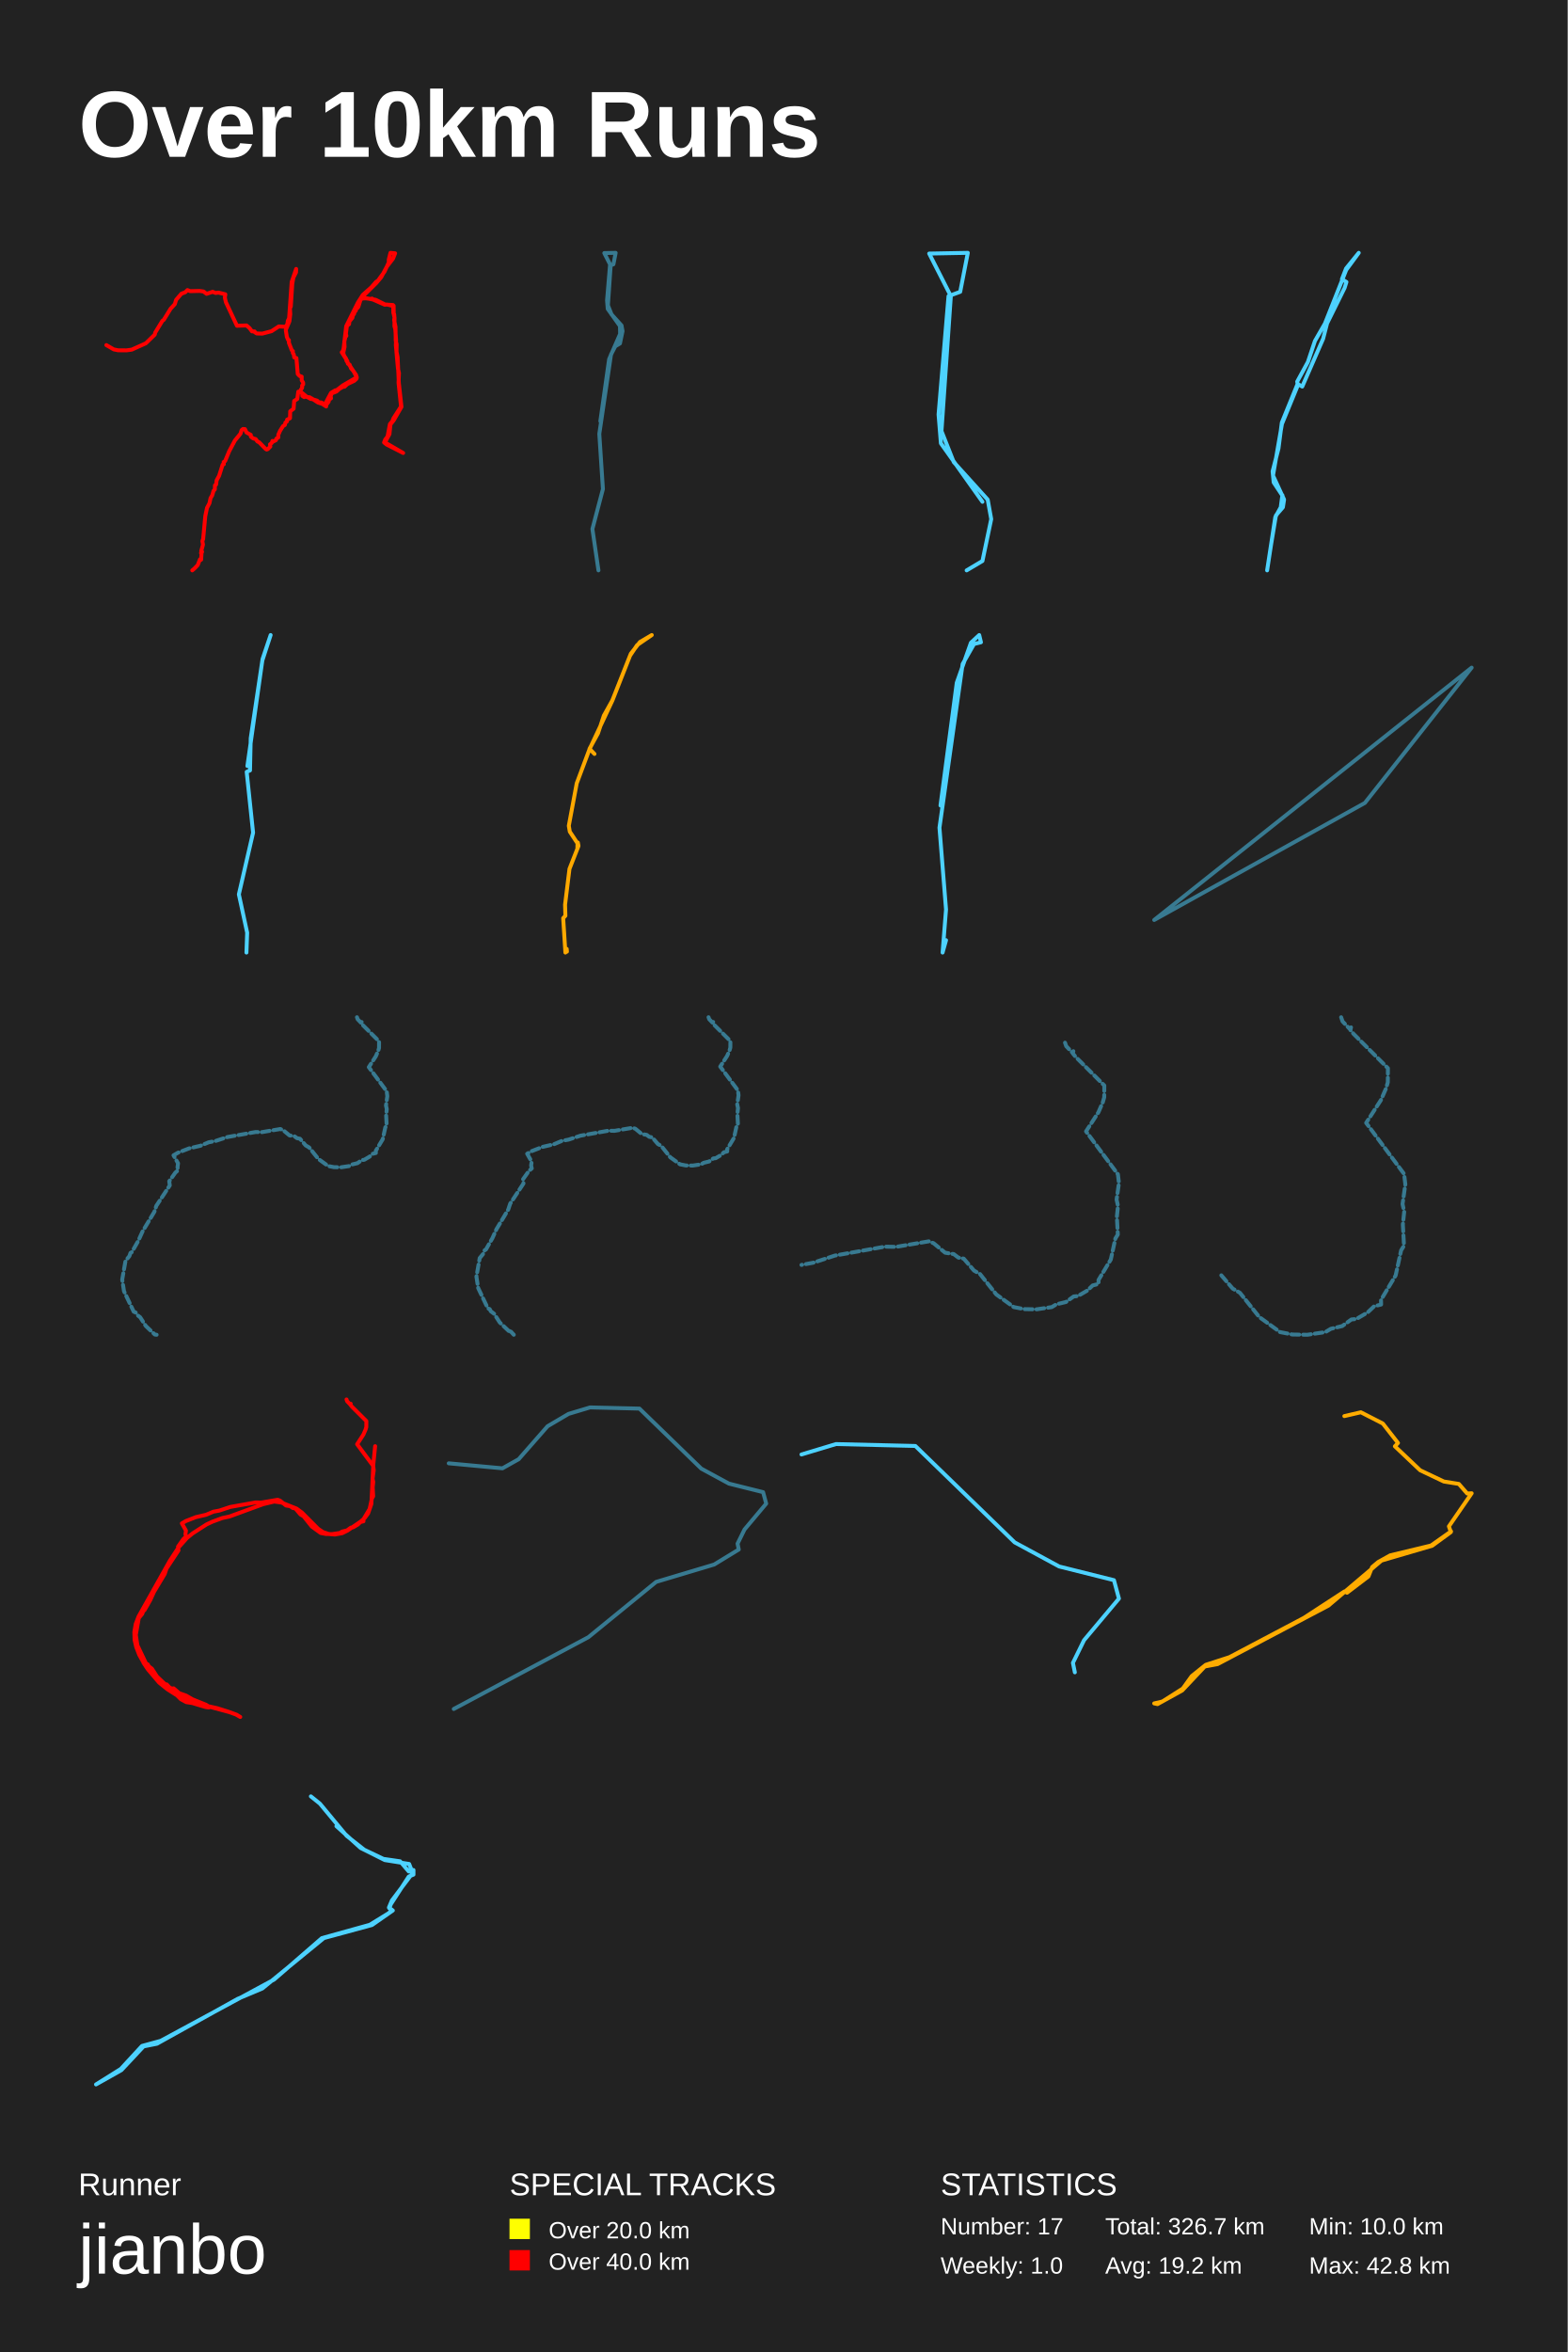
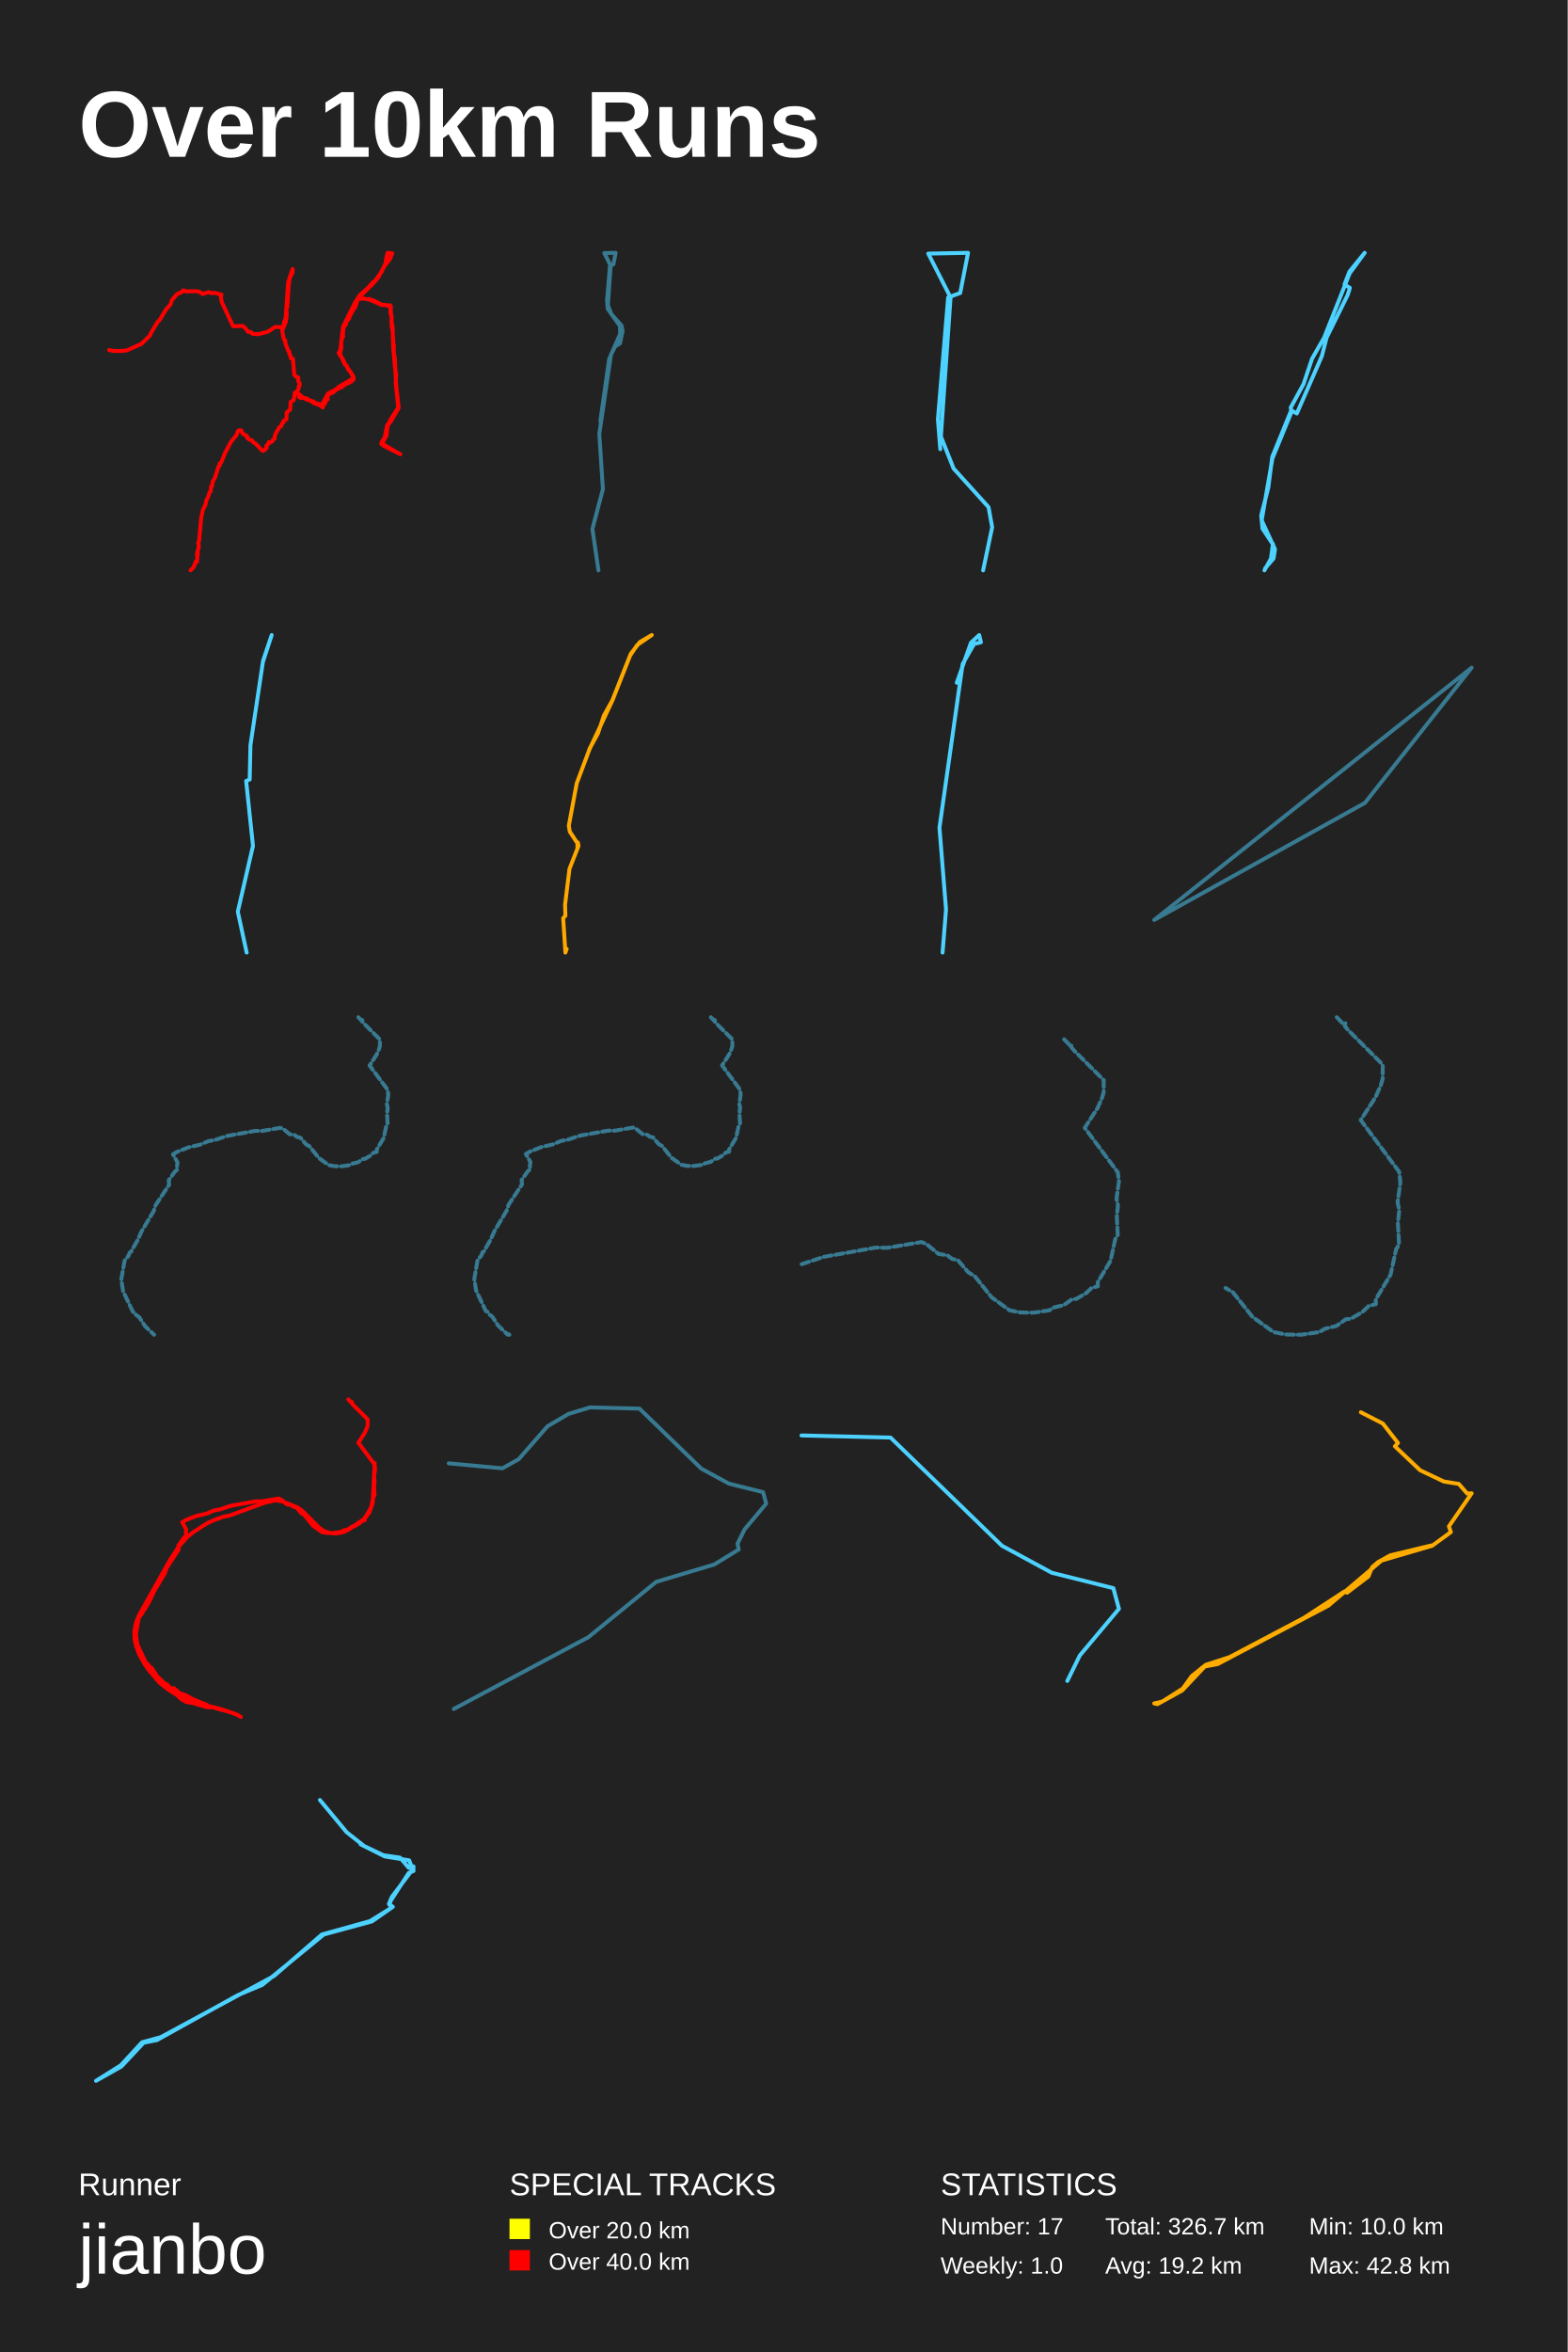
<svg xmlns="http://www.w3.org/2000/svg" baseProfile="full" height="300mm" version="1.1" viewBox="0,0,200,300" width="200mm">
  <defs />
  <rect fill="#222222" height="300" width="200" x="0" y="0" />
  <text fill="#FFFFFF" style="font-size:12px; font-family:Arial; font-weight:bold;" x="10" y="20">Over 10km Runs</text>
  <text fill="#FFFFFF" style="font-size:4px; font-family:Arial" x="10" y="280">Runner</text>
  <text fill="#FFFFFF" style="font-size:9px; font-family:Arial" x="10" y="290">jianbo</text>
  <text fill="#FFFFFF" style="font-size:4px; font-family:Arial" x="65" y="280">SPECIAL TRACKS</text>
  <rect fill="yellow" height="2.6" width="2.6" x="65" y="283" />
  <text fill="#FFFFFF" style="font-size:3px; font-family:Arial" x="70" y="285.5">Over 20.0 km</text>
  <rect fill="red" height="2.6" width="2.6" x="65" y="287" />
  <text fill="#FFFFFF" style="font-size:3px; font-family:Arial" x="70" y="289.5">Over 40.0 km</text>
  <text fill="#FFFFFF" style="font-size:4px; font-family:Arial" x="120" y="280">STATISTICS</text>
  <text fill="#FFFFFF" style="font-size:3px; font-family:Arial" x="120" y="285">Number: 17</text>
  <text fill="#FFFFFF" style="font-size:3px; font-family:Arial" x="120" y="290">Weekly: 1.0</text>
  <text fill="#FFFFFF" style="font-size:3px; font-family:Arial" x="141" y="285">Total: 326.7 km</text>
  <text fill="#FFFFFF" style="font-size:3px; font-family:Arial" x="141" y="290">Avg: 19.2 km</text>
  <text fill="#FFFFFF" style="font-size:3px; font-family:Arial" x="167" y="285">Min: 10.0 km</text>
  <text fill="#FFFFFF" style="font-size:3px; font-family:Arial" x="167" y="290">Max: 42.8 km</text>
-   <polyline fill="none" opacity="1" points="13.567,44.018 14.515,44.567 15.074,44.681 16.141,44.687 16.807,44.598 18.612,43.784 19.75,42.673 19.796,42.433 20.714,40.925 20.893,40.798 21.76,39.384 22.303,38.791 22.467,38.248 23.139,37.465 23.636,37.276 23.913,36.998 24.261,37.137 25.476,37.111 25.963,37.181 26.358,37.478 27.127,37.219 27.512,37.37 27.871,37.32 28.747,37.541 28.686,37.964 28.819,38.545 30.229,41.55 31.449,41.512 31.834,41.846 32.141,42.263 32.485,42.275 32.459,42.339 32.751,42.534 33.459,42.553 34.638,42.244 35.566,41.638 36.432,41.682 36.663,41.329 36.719,40.931 36.883,40.577 37.211,35.962 37.781,34.302 37.765,34.744 37.427,35.407 37.288,36.196 37.099,39.106 36.991,39.315 37.032,40.072 36.924,40.988 36.458,42.086 36.591,42.951 36.745,43.336 36.858,43.38 36.853,43.715 37.232,44.693 37.365,44.782 37.35,45.002 37.478,45.204 37.54,45.596 37.816,45.672 37.986,47.704 38.232,47.963 38.488,48.039 38.488,48.512 38.673,48.802 38.678,49.036 38.544,49.168 38.544,49.459 38.257,49.913 38.555,50.178 38.57,50.494 38.801,50.652 38.929,50.601 39.518,50.677 39.836,50.91 40.467,51.106 40.677,51.321 40.974,51.333 41.451,51.573 42.236,50.109 42.779,49.787 42.938,49.774 43.738,49.162 45.522,48.121 45.091,47.332 44.778,46.978 44.609,46.517 44.384,46.397 44.317,46.063 43.599,44.933 43.738,44.794 43.835,44.453 44.168,41.6 45.671,38.576 46.275,37.623 47.367,36.651 47.983,35.95 48.213,35.805 49.049,34.662 49.598,33.469 49.598,33.115 49.813,32.25 50.408,32.307 50.136,32.995 49.341,34.024 48.634,35.356 48.013,36.095 46.563,37.534 46.24,37.995 47.465,38.153 47.455,38.077 47.398,38.134 47.937,38.242 49.141,38.841 50.131,38.904 50.218,38.993 50.233,40.085 50.331,40.508 50.279,40.836 50.459,41.688 50.485,43.443 50.602,43.91 50.587,44.87 50.725,45.545 50.879,48.809 51.218,51.895 50.233,53.605 49.813,54.136 49.685,55.373 49.111,56.433 51.433,57.777 49.316,56.698 48.998,56.439 49.141,56.073 49.444,55.675 49.746,54.085 50.059,53.719 50.192,53.359 51.161,51.851 50.843,48.809 50.9,47.59 50.767,47.01 50.5,44.018 50.531,43.361 50.428,41.979 50.32,41.606 50.331,40.571 50.285,40.053 50.182,39.921 50.162,39.031 49.346,38.835 49.095,38.873 47.573,38.204 46.793,38.046 46.147,38.071 45.968,38.324 45.737,39.081 45.64,39.258 45.506,39.271 45.378,39.649 45.266,39.681 45.168,40.06 45.025,40.18 44.963,40.527 44.568,41.007 44.532,41.348 44.307,41.524 44.24,41.695 44.127,42.597 44.189,42.831 44.066,42.995 43.927,43.551 43.958,44.245 43.789,45.015 43.902,45.375 44.158,45.754 44.194,46.012 45.435,47.843 45.517,48.19 45.46,48.329 45.184,48.581 44.317,48.992 43.953,49.326 43.789,49.326 43.323,49.585 42.923,49.938 42.297,50.185 42.195,50.538 42.225,50.816 41.954,50.967 41.943,51.22 41.579,51.699 41.615,51.845 41.128,51.523 40.559,51.34 39.729,50.797 39.662,50.898 39.134,50.607 38.468,50.058 38.052,49.957 37.924,50.891 37.529,51.138 37.458,52.129 37.022,52.463 36.996,53.347 36.627,53.53 36.612,53.757 36.412,53.902 36.34,54.205 36.109,54.344 35.735,54.943 35.509,55.448 35.499,55.808 35.268,55.934 35.197,56.142 34.884,56.313 34.756,56.243 34.674,56.502 34.443,56.679 34.489,56.957 34.166,57.285 34.018,57.341 33.884,57.259 33.069,56.42 32.843,56.313 32.623,56.01 32.285,55.909 32.013,55.701 31.992,55.467 31.444,55.158 31.249,54.735 31.003,54.716 30.824,54.855 30.68,55.316 29.967,56.187 29.239,57.556 28.722,58.806 28.532,58.932 28.558,59.209 28.404,59.266 27.953,60.686 27.64,61.26 27.568,61.809 27.425,61.904 27.404,62.428 27.24,62.611 27.071,63.191 26.861,63.538 26.722,64.188 26.409,64.781 26.189,65.835 25.917,68.75 25.815,69.009 25.897,69.469 25.671,70.289 25.784,70.384 25.646,70.536 25.712,70.554 25.656,71.394 25.512,71.343 25.225,72.081 24.836,72.485 24.528,72.75" stroke="red" stroke-dasharray="none" stroke-linecap="round" stroke-linejoin="round" stroke-width="0.5" />
-   <polyline fill="none" opacity="0.5" points="79.092,41.591 77.533,39.398 77.445,38.315 77.818,33.874 78.258,33.712 78.543,32.25 77.094,32.277 77.906,33.874 77.555,38.937 78.016,40.102 79.29,41.509 79.422,42.24 79.092,43.811 78.499,44.163 77.95,45.218 76.457,55.344 76.918,62.382 75.578,67.471 76.347,72.75 75.578,67.471 76.918,62.382 76.457,55.344 77.95,45.218 78.499,44.163 79.092,43.811 79.422,42.24 79.29,41.509 78.016,40.102 77.555,38.937 77.906,33.874 77.094,32.277 78.543,32.25 78.258,33.712 77.818,33.874 77.445,38.315 77.533,39.398 79.092,41.591 79.114,42.646 79.202,41.509 79.29,42.186 77.709,45.814 76.589,53.719 77.709,45.814 79.29,42.186 79.202,41.509 79.114,42.646 79.092,41.591 77.533,39.398 77.445,38.315 77.818,33.874 78.258,33.712 78.543,32.25 77.094,32.277 77.906,33.874 77.555,38.937 78.016,40.102 79.29,41.509 79.422,42.24 79.092,43.811 78.499,44.163 77.95,45.218 76.457,55.344 76.918,62.382 75.578,67.471 76.347,72.75 75.578,67.471 76.918,62.382 76.457,55.344 77.95,45.218 78.499,44.163 79.092,43.811 79.422,42.24 79.29,41.509 78.016,40.102 77.555,38.937 77.906,33.874 77.094,32.277 78.543,32.25 78.258,33.712 77.818,33.874 77.445,38.315 77.533,39.398 79.092,41.591 79.114,42.646 79.202,41.509 79.29,42.186 77.709,45.814 76.589,53.719 77.709,45.814 79.29,42.186 79.202,41.509 79.114,42.646 79.092,41.591 77.533,39.398 77.445,38.315 77.818,33.874 78.258,33.712 78.543,32.25 77.094,32.277 77.906,33.874 77.555,38.937 78.016,40.102 79.29,41.509 79.422,42.24 79.092,43.811 78.499,44.163 77.95,45.218 76.457,55.344 76.918,62.382 75.578,67.471 76.347,72.75 75.578,67.471 76.918,62.382 76.457,55.344 77.95,45.218 78.499,44.163 79.092,43.811 79.422,42.24 79.29,41.509 78.016,40.102 77.555,38.937 77.906,33.874" stroke="#4dd2ff" stroke-dasharray="1,0.5" stroke-linecap="round" stroke-linejoin="round" stroke-width="0.5" />
-   <polyline fill="none" opacity="1" points="125.337,64.006 120.036,56.55 119.738,52.868 121.007,37.773 122.5,37.221 123.471,32.25 118.543,32.342 121.305,37.773 120.111,54.986 121.679,58.943 126.009,63.73 126.457,66.215 125.337,71.553 123.321,72.75" stroke="#4dd2ff" stroke-dasharray="none" stroke-linecap="round" stroke-linejoin="round" stroke-width="0.5" />
-   <polyline fill="none" opacity="1" points="161.656,72.75 162.695,65.966 163.394,64.705 163.598,63.151 163.667,63.886 163.632,63.256 162.491,61.534 162.355,60.126 163.104,57.207 163.53,53.909 165.541,48.972 166.137,49.308 168.795,43.216 169.306,41.242 171.538,36.725 171.776,35.969 171.197,35.611 171.725,34.246 173.344,32.25 171.742,34.435 169.033,41.263 167.756,43.489 166.853,46.178 165.49,48.678 165.575,49.14 163.547,54.077 162.406,60.651 163.82,63.718 163.667,64.705 162.781,65.735 162.133,69.62" stroke="#4dd2ff" stroke-dasharray="none" stroke-linecap="round" stroke-linejoin="round" stroke-width="0.5" />
-   <polyline fill="none" opacity="1" points="31.441,121.5 31.532,118.964 30.473,114.079 32.288,106.211 31.471,98.454 31.895,98.267 31.986,94.165 33.498,84.058 34.527,81.0 33.468,84.245 31.562,97.708" stroke="#4dd2ff" stroke-dasharray="none" stroke-linecap="round" stroke-linejoin="round" stroke-width="0.5" />
-   <polyline fill="none" opacity="1" points="72.327,121.379 72.299,121.032 72.131,121.5 71.849,117.116 72.131,116.804 72.088,115.401 72.651,110.826 73.803,107.897 73.719,107.464 73.663,108.175 73.677,107.568 72.693,106.078 72.566,105.333 73.578,99.908 75.195,95.593 78.133,89.337 80.48,83.375 81.647,81.884 83.151,81.0 81.281,82.283 80.367,83.652 78.118,89.337 77.036,91.278 76.291,93.531 75.209,95.507 75.841,96.165" stroke="#ffa900" stroke-dasharray="none" stroke-linecap="round" stroke-linejoin="round" stroke-width="0.5" />
-   <polyline fill="none" opacity="1" points="119.986,102.745 122.059,87.089 123.867,81.979 124.925,81.0 125.146,81.924 124.264,82.142 122.809,84.697 119.854,105.572 120.692,116.01 120.251,121.5 120.692,119.924" stroke="#4dd2ff" stroke-dasharray="none" stroke-linecap="round" stroke-linejoin="round" stroke-width="0.5" />
-   <polyline fill="none" opacity="0.5" points="174.124,102.416 147.25,117.342 187.75,85.158 174.124,102.416 147.25,117.342 187.75,85.158 174.124,102.416 147.25,117.342 187.75,85.158 174.124,102.416 147.25,117.342 187.75,85.158 174.124,102.416 147.25,117.342 187.75,85.158 174.124,102.416 147.25,117.342 187.75,85.158 174.124,102.416 147.25,117.342 187.75,85.158 174.124,102.416 147.25,117.342 187.75,85.158 174.124,102.416 147.25,117.342 187.75,85.158 174.124,102.416 147.25,117.342 187.75,85.158 174.124,102.416 147.25,117.342 187.75,85.158 174.124,102.416 147.25,117.342 187.75,85.158 174.124,102.416 147.25,117.342 187.75,85.158 174.124,102.416 147.25,117.342 187.75,85.158 174.124,102.416 147.25,117.342 187.75,85.158 174.124,102.416 147.25,117.342 187.75,85.158 174.124,102.416 147.25,117.342 187.75,85.158 174.124,102.416 147.25,117.342 187.75,85.158 174.124,102.416 147.25,117.342 187.75,85.158 174.124,102.416 147.25,117.342 187.75,85.158 174.124,102.416 147.25,117.342 187.75,85.158 174.124,102.416 147.25,117.342 187.75,85.158 174.124,102.416 147.25,117.342 187.75,85.158 174.124,102.416 147.25,117.342 187.75,85.158 174.124,102.416 147.25,117.342 187.75,85.158 174.124,102.416 147.25,117.342 187.75,85.158 174.124,102.416 147.25,117.342 187.75,85.158 174.124,102.416 147.25,117.342 187.75,85.158 174.124,102.416 147.25,117.342 187.75,85.158 174.124,102.416 147.25,117.342 187.75,85.158 174.124,102.416 147.25,117.342 187.75,85.158 174.124,102.416 147.25,117.342 187.75,85.158 174.124,102.416 147.25,117.342 187.75,85.158 174.124,102.416 147.25,117.342 187.75,85.158 174.124,102.416 147.25,117.342 187.75,85.158 174.124,102.416 147.25,117.342 187.75,85.158 174.124,102.416 147.25,117.342 187.75,85.158 174.124,102.416 147.25,117.342 187.75,85.158 174.124,102.416 147.25,117.342 187.75,85.158 174.124,102.416 147.25,117.342 187.75,85.158 174.124,102.416" stroke="#4dd2ff" stroke-dasharray="1,0.5" stroke-linecap="round" stroke-linejoin="round" stroke-width="0.5" />
-   <polyline fill="none" opacity="0.5" points="45.54,129.75 45.627,130.002 46.05,130.444 46.137,130.36 46.1,130.52 46.292,130.757 48.361,132.823 48.355,133.669 48.249,134.035 47.939,134.744 47.05,136.117 49.336,139.197 49.411,139.822 49.243,141.012 49.343,141.469 49.262,142.247 49.33,143.52 49.156,143.802 48.827,145.311 47.945,146.783 47.951,147.065 47.529,147.171 47.143,147.537 46.466,147.934 46.162,147.964 45.609,148.361 44.919,148.528 44.59,148.727 43.503,148.887 42.602,148.871 41.863,148.727 40.608,147.819 39.44,146.356 39.005,146.104 38.272,145.25 37.886,145.174 37.551,144.923 36.936,144.823 36.11,144.145 35.762,144.008 33.413,144.404 32.612,144.389 29.021,145.029 27.474,145.54 26.623,145.7 25.573,146.142 24.125,146.478 22.696,147.034 22.137,147.362 22.715,148.383 22.647,148.894 22.734,149.252 22.373,149.565 21.59,150.67 21.659,151.204 19.944,153.803 19.696,154.558 18.167,157.111 17.645,158.262 16.819,159.71 16.651,159.809 16.502,160.228 16.011,160.823 15.589,163.216 15.819,164.695 17.061,167.308 17.304,167.408 17.44,167.682 17.875,168.01 18.602,169.13 19.752,170.22 19.981,170.25" stroke="#4dd2ff" stroke-dasharray="1,0.5" stroke-linecap="round" stroke-linejoin="round" stroke-width="0.5" />
-   <polyline fill="none" opacity="0.5" points="90.392,129.75 90.478,129.999 90.896,130.436 90.982,130.353 90.945,130.511 91.136,130.745 93.181,132.788 93.175,133.625 93.07,133.987 92.763,134.688 91.885,136.045 94.145,139.09 94.219,139.708 94.053,140.884 94.152,141.336 94.072,142.105 94.139,143.364 93.967,143.642 93.642,145.135 92.77,146.589 92.776,146.868 92.358,146.974 91.977,147.335 91.308,147.727 91.007,147.758 90.46,148.149 89.778,148.315 89.453,148.511 88.378,148.669 87.487,148.654 86.756,148.511 85.516,147.614 84.361,146.167 83.931,145.919 83.206,145.074 82.825,144.999 82.494,144.75 81.886,144.652 81.069,143.982 80.725,143.846 78.403,144.238 77.611,144.223 74.06,144.856 72.531,145.361 71.689,145.519 70.651,145.956 69.22,146.288 67.808,146.838 67.255,147.162 67.826,148.172 67.758,148.677 67.844,149.031 67.488,149.34 66.714,150.433 66.782,150.96 65.087,153.53 64.841,154.276 63.33,156.801 62.814,157.939 61.997,159.37 61.831,159.468 61.684,159.883 61.199,160.47 60.781,162.836 61.008,164.298 62.237,166.882 62.476,166.98 62.611,167.251 63.041,167.575 63.76,168.683 64.896,169.76 65.123,169.79 64.939,169.828 65.185,169.851 65.547,170.25" stroke="#4dd2ff" stroke-dasharray="1,0.5" stroke-linecap="round" stroke-linejoin="round" stroke-width="0.5" />
-   <polyline fill="none" opacity="0.5" points="135.871,132.995 136.026,133.442 136.777,134.228 136.931,134.079 136.865,134.364 137.207,134.784 140.884,138.456 140.873,139.96 140.685,140.611 140.133,141.871 138.554,144.31 142.618,149.785 142.75,150.896 142.452,153.009 142.629,153.822 142.485,155.204 142.606,157.467 142.297,157.968 141.712,160.651 140.144,163.266 140.155,163.767 139.404,163.957 138.72,164.607 137.516,165.312 136.975,165.366 135.993,166.07 134.767,166.368 134.182,166.721 132.25,167.005 130.649,166.978 129.335,166.721 127.104,165.108 125.028,162.507 124.256,162.06 122.953,160.543 122.268,160.407 121.672,159.96 120.579,159.784 119.11,158.578 118.492,158.334 114.318,159.039 112.894,159.012 106.512,160.15 103.763,161.057 102.25,161.342" stroke="#4dd2ff" stroke-dasharray="1,0.5" stroke-linecap="round" stroke-linejoin="round" stroke-width="0.5" />
-   <polyline fill="none" opacity="0.5" points="171.096,129.75 171.28,130.283 172.174,131.219 172.358,131.041 172.279,131.38 172.687,131.88 177.065,136.253 177.052,138.045 176.829,138.819 176.171,140.32 174.291,143.225 179.13,149.743 179.287,151.067 178.932,153.584 179.143,154.552 178.972,156.197 179.117,158.892 178.748,159.489 178.052,162.683 176.184,165.797 176.198,166.394 175.304,166.62 174.488,167.394 173.055,168.233 172.411,168.298 171.241,169.137 169.781,169.492 169.084,169.911 166.783,170.25 164.877,170.218 163.312,169.911 160.656,167.991 158.184,164.894 157.264,164.361 155.713,162.554" stroke="#4dd2ff" stroke-dasharray="1,0.5" stroke-linecap="round" stroke-linejoin="round" stroke-width="0.5" />
-   <polyline fill="none" opacity="1" points="44.207,178.5 44.285,178.726 44.664,179.123 44.742,179.047 44.708,179.191 44.881,179.403 46.738,181.258 46.732,182.018 46.638,182.346 46.359,182.982 45.562,184.214 47.613,186.979 47.68,187.54 47.53,188.607 47.619,189.018 47.547,189.716 47.608,190.858 47.452,191.112 47.156,192.466 46.364,193.787 46.37,194.04 45.991,194.136 45.645,194.464 45.037,194.82 44.764,194.847 44.268,195.203 43.649,195.354 43.353,195.531 42.378,195.675 41.569,195.661 40.906,195.531 39.779,194.717 38.731,193.404 38.341,193.178 37.683,192.412 37.337,192.343 37.036,192.117 36.484,192.028 35.742,191.419 35.43,191.296 33.322,191.652 32.603,191.638 29.38,192.213 27.992,192.672 27.228,192.815 26.286,193.212 24.986,193.513 23.704,194.013 23.202,194.307 23.721,195.224 23.659,195.682 23.737,196.003 23.414,196.284 22.712,197.276 22.773,197.755 21.234,200.088 21.011,200.765 19.639,203.057 19.171,204.09 18.429,205.389 18.279,205.478 18.145,205.854 17.704,206.388 17.325,208.536 17.531,209.863 18.647,212.209 18.864,212.298 18.987,212.544 19.377,212.838 20.029,213.843 21.061,214.821 21.267,214.849 21.1,214.883 21.323,214.903 21.652,215.266 21.948,215.382 22.148,215.348 22.873,215.97 23.726,216.271 24.579,216.757 26.28,217.441 26.676,217.694 26.648,217.796 26.224,217.735 24.54,217.229 23.771,217.112 23.068,216.736 22.583,216.251 21.357,215.471 20.303,214.623 18.87,212.934 18.295,212.072 19.16,213.207 20.743,214.856 22.081,215.854 22.918,216.347 24.529,217.106 29.252,218.378 30.094,218.685 30.652,219.0 30.183,218.713 29.152,218.337 27.696,217.878 25.477,217.386 23.609,216.661 22.606,216.155 21.429,215.362 19.935,214.028 18.217,211.894 17.76,211.073 17.381,210.082 17.169,209.165 17.141,208.153 17.314,207.14 17.671,206.203 21.663,199.082 22.795,197.358 23.849,196.175 24.574,195.586 26.358,194.437 27.094,194.095 28.36,193.629 29.28,193.431 33.585,191.857 34.995,191.522 35.899,191.652 37.839,192.425 38.519,192.925 40.593,195.005 41.201,195.415 41.96,195.668 42.729,195.73 43.655,195.559 44.324,195.23 46.008,194.081 46.526,193.629 46.967,193.027 47.379,191.83 47.625,186.801 47.859,184.461" stroke="red" stroke-dasharray="none" stroke-linecap="round" stroke-linejoin="round" stroke-width="0.5" />
-   <polyline fill="none" opacity="0.5" points="72.536,180.343 75.277,179.518 81.58,179.668 89.467,187.324 93,189.238 97.354,190.326 97.75,191.789 94.979,195.092 94.096,196.893 94.248,197.644 91.112,199.557 83.712,201.771 75.064,208.826 57.889,217.982 75.064,208.826 83.712,201.771 91.112,199.557 94.248,197.644 94.096,196.893 94.979,195.092 97.75,191.789 97.354,190.326 93,189.238 89.467,187.324 81.58,179.668 75.277,179.518 72.536,180.343 69.857,181.92 66.172,186.123 64.102,187.286 57.25,186.648 64.102,187.286 66.172,186.123 69.857,181.92 72.536,180.343 75.277,179.518 81.58,179.668 89.467,187.324 93,189.238 97.354,190.326 97.75,191.789 94.979,195.092 94.096,196.893 94.248,197.644 91.112,199.557 83.712,201.771 75.064,208.826 57.889,217.982 75.064,208.826 83.712,201.771 91.112,199.557 94.248,197.644 94.096,196.893 94.979,195.092 97.75,191.789 97.354,190.326 93,189.238 89.467,187.324 81.58,179.668 75.277,179.518 72.536,180.343 69.857,181.92 66.172,186.123 64.102,187.286 57.25,186.648 64.102,187.286 66.172,186.123 69.857,181.92 72.536,180.343 75.277,179.518 81.58,179.668 89.467,187.324 93,189.238 97.354,190.326 97.75,191.789 94.979,195.092 94.096,196.893 94.248,197.644 91.112,199.557 83.712,201.771 75.064,208.826 57.889,217.982 75.064,208.826 83.712,201.771 91.112,199.557 94.248,197.644 94.096,196.893" stroke="#4dd2ff" stroke-dasharray="1,0.5" stroke-linecap="round" stroke-linejoin="round" stroke-width="0.5" />
-   <polyline fill="none" opacity="1" points="102.25,185.519 106.652,184.192 116.777,184.434 129.446,196.731 135.12,199.805 142.114,201.553 142.75,203.904 138.299,209.209 136.88,212.102 137.125,213.308" stroke="#4dd2ff" stroke-dasharray="none" stroke-linecap="round" stroke-linejoin="round" stroke-width="0.5" />
-   <polyline fill="none" opacity="1" points="171.505,180.626 173.613,180.137 176.416,181.574 178.35,184.049 177.954,184.477 181.178,187.534 184.203,188.97 186.113,189.276 187.18,190.499 187.75,190.468 184.848,194.686 185.096,195.419 182.715,197.161 176.242,199.056 169.472,204.802 155.335,212.259 153.698,212.565 150.821,215.621 147.672,217.363 147.25,217.271 148.292,217.027 150.896,215.376 152.037,213.787 153.822,212.351 156.848,211.373 166.347,206.361 171.505,202.999 171.853,203.152 174.581,201.073 175.052,199.882 175.821,199.24 177.358,198.384 182.567,197.131 185.121,195.328" stroke="#ffac00" stroke-dasharray="none" stroke-linecap="round" stroke-linejoin="round" stroke-width="0.5" />
-   <polyline fill="none" opacity="1" points="39.66,229.128 40.813,230.055 44.224,234.165 46.456,235.927 48.913,237.101 51.045,237.41 52.148,238.708 52.75,238.523 52.75,239.11 52.148,239.357 49.866,242.881 49.665,243.406 50.117,243.684 47.459,245.538 41.315,247.207 33.465,253.635 30.306,254.964 20.024,260.681 18.319,261.021 15.485,264.049 12.25,265.872 15.41,263.895 18.118,260.959 20.5,260.31 34.97,252.492 41.064,247.207 47.183,245.507 49.59,244.024 50.042,243.622 49.615,243.313 49.991,242.417 52.65,238.894 52.198,237.75 49.089,237.256 46.004,235.711 42.92,232.929" stroke="#4dd2ff" stroke-dasharray="none" stroke-linecap="round" stroke-linejoin="round" stroke-width="0.5" />
+   <polyline fill="none" opacity="1" points="13.92,44.648 14.482,44.762 15.556,44.769 16.226,44.68 18.043,43.86 19.189,42.742 19.235,42.5 20.159,40.982 20.339,40.855 21.211,39.431 21.758,38.834 21.924,38.287 22.6,37.499 23.1,37.309 23.379,37.029 23.73,37.169 24.953,37.143 25.443,37.213 25.84,37.512 26.614,37.252 27.002,37.404 27.363,37.353 28.245,37.576 28.183,38.001 28.317,38.586 29.737,41.611 30.965,41.573 31.352,41.909 31.661,42.329 32.007,42.341 31.981,42.405 32.276,42.602 32.988,42.621 34.175,42.31 35.109,41.7 35.981,41.744 36.213,41.388 36.27,40.988 36.435,40.632 36.765,35.987 37.338,34.315 37.322,34.76 36.982,35.428 36.843,36.222 36.652,39.152 36.543,39.361 36.585,40.124 36.476,41.045 36.007,42.151 36.141,43.021 36.296,43.409 36.409,43.453 36.404,43.79 36.786,44.775 36.92,44.864 36.904,45.086 37.033,45.29 37.095,45.684 37.374,45.76 37.544,47.806 37.792,48.066 38.05,48.143 38.05,48.619 38.236,48.911 38.241,49.146 38.107,49.28 38.107,49.572 37.818,50.03 38.117,50.296 38.133,50.614 38.365,50.773 38.494,50.722 39.087,50.798 39.407,51.033 40.042,51.23 40.254,51.446 40.553,51.459 41.033,51.7 41.822,50.226 42.369,49.902 42.529,49.89 43.334,49.273 45.13,48.225 44.697,47.431 44.382,47.075 44.212,46.611 43.985,46.491 43.918,46.154 43.195,45.017 43.334,44.877 43.432,44.534 43.768,41.662 45.28,38.618 45.889,37.658 46.988,36.68 47.607,35.974 47.84,35.828 48.681,34.678 49.233,33.477 49.233,33.121 49.45,32.25 50.048,32.307 49.775,33 48.975,34.036 48.263,35.377 47.638,36.12 46.178,37.569 45.853,38.033 47.086,38.192 47.076,38.116 47.019,38.173 47.561,38.281 48.774,38.885 49.77,38.948 49.857,39.037 49.873,40.137 49.971,40.562 49.919,40.893 50.1,41.751 50.126,43.517 50.244,43.987 50.229,44.953 50.368,45.633 50.523,48.918 50.864,52.024 49.873,53.746 49.45,54.28 49.321,55.525 48.743,56.592 51.08,57.945 48.949,56.859 48.629,56.598 48.774,56.23 49.078,55.83 49.383,54.229 49.697,53.86 49.831,53.498 50.807,51.98 50.487,48.918 50.544,47.691 50.409,47.107 50.141,44.095 50.172,43.434 50.069,42.043 49.96,41.668 49.971,40.626 49.924,40.105 49.821,39.971 49.801,39.075 48.98,38.878 48.727,38.916 47.194,38.243 46.41,38.084 45.76,38.109 45.579,38.364 45.347,39.126 45.249,39.304 45.115,39.317 44.986,39.698 44.872,39.73 44.774,40.111 44.63,40.232 44.568,40.581 44.17,41.064 44.134,41.407 43.907,41.585 43.84,41.757 43.727,42.666 43.789,42.901 43.665,43.066 43.525,43.625 43.556,44.324 43.386,45.099 43.5,45.461 43.758,45.843 43.794,46.103 45.043,47.946 45.125,48.295 45.068,48.435 44.79,48.689 43.918,49.102 43.551,49.439 43.386,49.439 42.916,49.699 42.514,50.055 41.884,50.303 41.781,50.658 41.812,50.938 41.539,51.09 41.528,51.345 41.162,51.827 41.198,51.974 40.708,51.65 40.135,51.465 39.299,50.919 39.232,51.021 38.7,50.728 38.029,50.176 37.611,50.074 37.482,51.014 37.085,51.262 37.013,52.259 36.574,52.596 36.548,53.486 36.177,53.67 36.161,53.898 35.96,54.045 35.888,54.35 35.656,54.489 35.279,55.093 35.052,55.601 35.042,55.963 34.809,56.09 34.737,56.3 34.422,56.471 34.293,56.401 34.211,56.662 33.978,56.84 34.025,57.119 33.7,57.45 33.55,57.507 33.416,57.424 32.595,56.579 32.368,56.471 32.147,56.166 31.806,56.065 31.532,55.855 31.512,55.62 30.96,55.309 30.763,54.883 30.516,54.864 30.335,55.004 30.191,55.468 29.473,56.344 28.741,57.723 28.219,58.98 28.028,59.107 28.054,59.387 27.899,59.444 27.445,60.873 27.131,61.451 27.058,62.004 26.914,62.099 26.893,62.626 26.728,62.811 26.558,63.395 26.346,63.744 26.207,64.399 25.892,64.996 25.67,66.056 25.397,68.99 25.293,69.251 25.376,69.714 25.149,70.54 25.262,70.635 25.123,70.788 25.19,70.807 25.133,71.651 24.989,71.601 24.7,72.344 24.308,72.75" stroke="red" stroke-dasharray="none" stroke-linecap="round" stroke-linejoin="round" stroke-width="0.5" />
+   <polyline fill="none" opacity="0.5" points="77.533,39.398 77.445,38.315 77.818,33.874 78.258,33.712 78.543,32.25 77.094,32.277 77.906,33.874 77.555,38.937 78.016,40.102 79.29,41.509 79.422,42.24 79.092,43.811 78.499,44.163 77.95,45.218 76.457,55.344 76.918,62.382 75.578,67.471 76.347,72.75 75.578,67.471 76.918,62.382 76.457,55.344 77.95,45.218 78.499,44.163 79.092,43.811 79.422,42.24 79.29,41.509 78.016,40.102 77.555,38.937 77.906,33.874 77.094,32.277 78.543,32.25 78.258,33.712 77.818,33.874 77.445,38.315 77.533,39.398 79.092,41.591 79.114,42.646 79.202,41.509 79.29,42.186 77.709,45.814 76.589,53.719 77.709,45.814 79.29,42.186 79.202,41.509 79.114,42.646 79.092,41.591 77.533,39.398 77.445,38.315 77.818,33.874 78.258,33.712 78.543,32.25 77.094,32.277 77.906,33.874 77.555,38.937 78.016,40.102 79.29,41.509 79.422,42.24 79.092,43.811 78.499,44.163 77.95,45.218 76.457,55.344 76.918,62.382 75.578,67.471 76.347,72.75 75.578,67.471 76.918,62.382 76.457,55.344 77.95,45.218 78.499,44.163 79.092,43.811 79.422,42.24 79.29,41.509 78.016,40.102 77.555,38.937 77.906,33.874 77.094,32.277 78.543,32.25 78.258,33.712 77.818,33.874 77.445,38.315 77.533,39.398 79.092,41.591 79.114,42.646 79.202,41.509 79.29,42.186 77.709,45.814 76.589,53.719 77.709,45.814 79.29,42.186 79.202,41.509 79.114,42.646 79.092,41.591 77.533,39.398 77.445,38.315 77.818,33.874 78.258,33.712 78.543,32.25 77.094,32.277 77.906,33.874 77.555,38.937 78.016,40.102 79.29,41.509 79.422,42.24 79.092,43.811 78.499,44.163 77.95,45.218 76.457,55.344 76.918,62.382 75.578,67.471 76.347,72.75 75.578,67.471 76.918,62.382 76.457,55.344 77.95,45.218 78.499,44.163 79.092,43.811 79.422,42.24 79.29,41.509 78.016,40.102 77.555,38.937" stroke="#4dd2ff" stroke-dasharray="1,0.5" stroke-linecap="round" stroke-linejoin="round" stroke-width="0.5" />
+   <polyline fill="none" opacity="1" points="119.961,57.29 119.653,53.496 120.961,37.941 122.5,37.372 123.5,32.25 118.423,32.345 121.269,37.941 120.038,55.678 121.654,59.756 126.116,64.688 126.577,67.249 125.423,72.75" stroke="#4dd2ff" stroke-dasharray="none" stroke-linecap="round" stroke-linejoin="round" stroke-width="0.5" />
+   <polyline fill="none" opacity="1" points="161.309,72.75 162.148,71.236 162.394,69.369 162.476,70.252 162.435,69.495 161.063,67.426 160.9,65.736 161.8,62.228 162.312,58.267 164.727,52.337 165.443,52.741 168.636,45.423 169.25,43.051 171.931,37.625 172.217,36.717 171.522,36.288 172.156,34.647 174.1,32.25 172.177,34.875 168.922,43.076 167.387,45.751 166.303,48.981 164.665,51.984 164.768,52.539 162.332,58.469 160.961,66.366 162.66,70.05 162.476,71.236 161.411,72.472" stroke="#4dd2ff" stroke-dasharray="none" stroke-linecap="round" stroke-linejoin="round" stroke-width="0.5" />
+   <polyline fill="none" opacity="1" points="31.467,121.5 30.338,116.289 32.274,107.894 31.403,99.62 31.855,99.421 31.951,95.044 33.565,84.262 34.662,81.0 33.533,84.461" stroke="#4dd2ff" stroke-dasharray="none" stroke-linecap="round" stroke-linejoin="round" stroke-width="0.5" />
+   <polyline fill="none" opacity="1" points="72.299,121.032 72.131,121.5 71.849,117.116 72.131,116.804 72.088,115.401 72.651,110.826 73.803,107.897 73.719,107.464 73.663,108.175 73.677,107.568 72.693,106.078 72.566,105.333 73.578,99.908 75.195,95.593 78.133,89.337 80.48,83.375 81.647,81.884 83.151,81.0 81.281,82.283 80.367,83.652 78.118,89.337 77.036,91.278 76.291,93.531 75.209,95.507" stroke="#ffa900" stroke-dasharray="none" stroke-linecap="round" stroke-linejoin="round" stroke-width="0.5" />
+   <polyline fill="none" opacity="1" points="122.059,87.089 123.867,81.979 124.925,81.0 125.146,81.924 124.264,82.142 122.809,84.697 119.854,105.572 120.692,116.01 120.251,121.5" stroke="#4dd2ff" stroke-dasharray="none" stroke-linecap="round" stroke-linejoin="round" stroke-width="0.5" />
+   <polyline fill="none" opacity="0.5" points="147.25,117.342 187.75,85.158 174.124,102.416 147.25,117.342 187.75,85.158 174.124,102.416 147.25,117.342 187.75,85.158 174.124,102.416 147.25,117.342 187.75,85.158 174.124,102.416 147.25,117.342 187.75,85.158 174.124,102.416 147.25,117.342 187.75,85.158 174.124,102.416 147.25,117.342 187.75,85.158 174.124,102.416 147.25,117.342 187.75,85.158 174.124,102.416 147.25,117.342 187.75,85.158 174.124,102.416 147.25,117.342 187.75,85.158 174.124,102.416 147.25,117.342 187.75,85.158 174.124,102.416 147.25,117.342 187.75,85.158 174.124,102.416 147.25,117.342 187.75,85.158 174.124,102.416 147.25,117.342 187.75,85.158 174.124,102.416 147.25,117.342 187.75,85.158 174.124,102.416 147.25,117.342 187.75,85.158 174.124,102.416 147.25,117.342 187.75,85.158 174.124,102.416 147.25,117.342 187.75,85.158 174.124,102.416 147.25,117.342 187.75,85.158 174.124,102.416 147.25,117.342 187.75,85.158 174.124,102.416 147.25,117.342 187.75,85.158 174.124,102.416 147.25,117.342 187.75,85.158 174.124,102.416 147.25,117.342 187.75,85.158 174.124,102.416 147.25,117.342 187.75,85.158 174.124,102.416 147.25,117.342 187.75,85.158 174.124,102.416 147.25,117.342 187.75,85.158 174.124,102.416 147.25,117.342 187.75,85.158 174.124,102.416 147.25,117.342 187.75,85.158 174.124,102.416 147.25,117.342 187.75,85.158 174.124,102.416 147.25,117.342 187.75,85.158 174.124,102.416 147.25,117.342 187.75,85.158 174.124,102.416 147.25,117.342 187.75,85.158 174.124,102.416 147.25,117.342 187.75,85.158 174.124,102.416 147.25,117.342 187.75,85.158 174.124,102.416 147.25,117.342 187.75,85.158 174.124,102.416 147.25,117.342 187.75,85.158 174.124,102.416 147.25,117.342 187.75,85.158 174.124,102.416 147.25,117.342 187.75,85.158 174.124,102.416 147.25,117.342 187.75,85.158 174.124,102.416 147.25,117.342 187.75,85.158" stroke="#4dd2ff" stroke-dasharray="1,0.5" stroke-linecap="round" stroke-linejoin="round" stroke-width="0.5" />
+   <polyline fill="none" opacity="0.5" points="45.72,129.75 46.145,130.195 46.233,130.111 46.195,130.272 46.389,130.51 48.472,132.591 48.466,133.443 48.36,133.812 48.047,134.526 47.152,135.908 49.455,139.01 49.53,139.639 49.361,140.837 49.461,141.298 49.379,142.081 49.448,143.363 49.273,143.647 48.942,145.167 48.053,146.649 48.059,146.933 47.634,147.04 47.246,147.409 46.564,147.808 46.258,147.839 45.701,148.238 45.006,148.407 44.675,148.606 43.58,148.767 42.673,148.752 41.928,148.606 40.664,147.693 39.488,146.219 39.05,145.965 38.312,145.106 37.924,145.029 37.586,144.776 36.967,144.676 36.135,143.993 35.785,143.854 33.42,144.254 32.613,144.238 28.996,144.883 27.439,145.397 26.582,145.559 25.524,146.004 24.067,146.342 22.628,146.902 22.065,147.232 22.646,148.261 22.578,148.775 22.665,149.136 22.302,149.451 21.514,150.564 21.583,151.101 19.856,153.719 19.606,154.478 18.067,157.05 17.541,158.209 16.709,159.667 16.54,159.767 16.39,160.189 15.896,160.788 15.47,163.197 15.702,164.686 16.953,167.319 17.197,167.418 17.335,167.695 17.773,168.025 18.505,169.153 19.662,170.25" stroke="#4dd2ff" stroke-dasharray="1,0.5" stroke-linecap="round" stroke-linejoin="round" stroke-width="0.5" />
+   <polyline fill="none" opacity="0.5" points="90.69,129.75 91.114,130.194 91.201,130.11 91.164,130.271 91.357,130.508 93.436,132.585 93.43,133.435 93.324,133.803 93.012,134.515 92.119,135.894 94.416,138.989 94.491,139.617 94.322,140.812 94.422,141.272 94.341,142.053 94.41,143.332 94.235,143.616 93.904,145.132 93.018,146.61 93.024,146.894 92.6,147.001 92.213,147.369 91.532,147.767 91.226,147.798 90.671,148.196 89.978,148.364 89.647,148.563 88.555,148.724 87.65,148.709 86.907,148.563 85.646,147.652 84.472,146.181 84.035,145.929 83.299,145.071 82.912,144.994 82.575,144.741 81.957,144.642 81.127,143.96 80.777,143.822 78.418,144.221 77.612,144.205 74.004,144.849 72.45,145.362 71.595,145.523 70.54,145.967 69.086,146.304 67.65,146.863 67.088,147.192 67.669,148.219 67.6,148.732 67.687,149.092 67.325,149.406 66.539,150.516 66.608,151.053 64.885,153.664 64.635,154.422 63.099,156.988 62.575,158.144 61.745,159.599 61.576,159.699 61.427,160.12 60.933,160.717 60.509,163.122 60.74,164.607 61.988,167.233 62.232,167.333 62.369,167.609 62.806,167.938 63.536,169.063 64.691,170.158 64.922,170.189 64.735,170.227 64.985,170.25" stroke="#4dd2ff" stroke-dasharray="1,0.5" stroke-linecap="round" stroke-linejoin="round" stroke-width="0.5" />
+   <polyline fill="none" opacity="0.5" points="135.765,132.567 136.545,133.384 136.705,133.229 136.637,133.525 136.992,133.961 140.812,137.776 140.8,139.339 140.605,140.014 140.032,141.323 138.391,143.857 142.612,149.544 142.75,150.698 142.44,152.894 142.624,153.738 142.475,155.174 142.601,157.524 142.28,158.045 141.672,160.832 140.043,163.548 140.055,164.069 139.275,164.266 138.564,164.942 137.313,165.673 136.751,165.73 135.73,166.462 134.457,166.771 133.849,167.137 131.842,167.433 130.179,167.404 128.814,167.137 126.497,165.462 124.341,162.76 123.538,162.296 122.185,160.719 121.473,160.579 120.854,160.114 119.719,159.931 118.193,158.679 117.551,158.425 113.215,159.157 111.736,159.129 105.106,160.311 102.25,161.254" stroke="#4dd2ff" stroke-dasharray="1,0.5" stroke-linecap="round" stroke-linejoin="round" stroke-width="0.5" />
+   <polyline fill="none" opacity="0.5" points="170.544,129.75 171.45,130.698 171.637,130.519 171.557,130.862 171.97,131.369 176.407,135.8 176.393,137.616 176.167,138.4 175.501,139.921 173.596,142.864 178.499,149.47 178.658,150.811 178.299,153.362 178.512,154.343 178.339,156.01 178.485,158.741 178.112,159.345 177.406,162.583 175.514,165.738 175.527,166.343 174.621,166.572 173.795,167.356 172.343,168.206 171.69,168.272 170.504,169.122 169.026,169.482 168.319,169.907 165.988,170.25 164.056,170.217 162.47,169.907 159.779,167.961 157.274,164.822 156.342,164.283" stroke="#4dd2ff" stroke-dasharray="1,0.5" stroke-linecap="round" stroke-linejoin="round" stroke-width="0.5" />
+   <polyline fill="none" opacity="1" points="44.44,178.5 44.822,178.899 44.9,178.823 44.867,178.968 45.04,179.181 46.908,181.046 46.902,181.81 46.807,182.141 46.526,182.78 45.725,184.019 47.788,186.799 47.855,187.363 47.704,188.437 47.794,188.85 47.721,189.552 47.782,190.701 47.625,190.955 47.328,192.317 46.532,193.645 46.538,193.9 46.156,193.996 45.809,194.327 45.197,194.684 44.923,194.712 44.424,195.07 43.801,195.221 43.504,195.4 42.523,195.544 41.71,195.531 41.043,195.4 39.91,194.581 38.856,193.26 38.463,193.033 37.802,192.262 37.454,192.194 37.151,191.967 36.596,191.877 35.85,191.265 35.536,191.141 33.417,191.499 32.693,191.485 29.453,192.063 28.056,192.524 27.288,192.668 26.341,193.067 25.034,193.37 23.744,193.872 23.24,194.168 23.761,195.09 23.7,195.551 23.778,195.875 23.453,196.157 22.746,197.154 22.808,197.636 21.26,199.982 21.036,200.663 19.657,202.967 19.186,204.006 18.44,205.313 18.289,205.402 18.154,205.781 17.711,206.317 17.33,208.477 17.537,209.811 18.659,212.171 18.877,212.26 19.001,212.508 19.393,212.803 20.049,213.814 21.087,214.798 21.294,214.825 21.126,214.86 21.35,214.88 21.681,215.245 21.978,215.362 22.18,215.328 22.909,215.953 23.767,216.256 24.625,216.744 26.335,217.432 26.733,217.686 26.705,217.79 26.279,217.728 24.585,217.219 23.812,217.102 23.105,216.724 22.617,216.235 21.384,215.451 20.324,214.599 18.883,212.9 18.305,212.033 19.175,213.175 20.767,214.832 22.113,215.836 22.954,216.332 24.574,217.095 29.324,218.374 30.17,218.684 30.731,219.0 30.26,218.711 29.223,218.333 27.759,217.872 25.527,217.377 23.649,216.648 22.64,216.139 21.457,215.341 19.954,214 18.227,211.854 17.767,211.029 17.386,210.032 17.173,209.11 17.145,208.092 17.319,207.074 17.677,206.132 21.692,198.97 22.83,197.237 23.89,196.047 24.619,195.455 26.413,194.299 27.154,193.955 28.426,193.487 29.352,193.288 33.68,191.705 35.099,191.368 36.007,191.499 37.959,192.276 38.643,192.778 40.729,194.87 41.34,195.283 42.102,195.537 42.876,195.599 43.807,195.427 44.48,195.097 46.173,193.941 46.695,193.487 47.138,192.882 47.552,191.678 47.799,186.62" stroke="red" stroke-dasharray="none" stroke-linecap="round" stroke-linejoin="round" stroke-width="0.5" />
+   <polyline fill="none" opacity="0.5" points="75.277,179.518 81.58,179.668 89.467,187.324 93,189.238 97.354,190.326 97.75,191.789 94.979,195.092 94.096,196.893 94.248,197.644 91.112,199.557 83.712,201.771 75.064,208.826 57.889,217.982 75.064,208.826 83.712,201.771 91.112,199.557 94.248,197.644 94.096,196.893 94.979,195.092 97.75,191.789 97.354,190.326 93,189.238 89.467,187.324 81.58,179.668 75.277,179.518 72.536,180.343 69.857,181.92 66.172,186.123 64.102,187.286 57.25,186.648 64.102,187.286 66.172,186.123 69.857,181.92 72.536,180.343 75.277,179.518 81.58,179.668 89.467,187.324 93,189.238 97.354,190.326 97.75,191.789 94.979,195.092 94.096,196.893 94.248,197.644 91.112,199.557 83.712,201.771 75.064,208.826 57.889,217.982 75.064,208.826 83.712,201.771 91.112,199.557 94.248,197.644 94.096,196.893 94.979,195.092 97.75,191.789 97.354,190.326 93,189.238 89.467,187.324 81.58,179.668 75.277,179.518 72.536,180.343 69.857,181.92 66.172,186.123 64.102,187.286 57.25,186.648 64.102,187.286 66.172,186.123 69.857,181.92 72.536,180.343 75.277,179.518 81.58,179.668 89.467,187.324 93,189.238 97.354,190.326 97.75,191.789 94.979,195.092 94.096,196.893 94.248,197.644 91.112,199.557 83.712,201.771 75.064,208.826 57.889,217.982 75.064,208.826 83.712,201.771 91.112,199.557 94.248,197.644" stroke="#4dd2ff" stroke-dasharray="1,0.5" stroke-linecap="round" stroke-linejoin="round" stroke-width="0.5" />
+   <polyline fill="none" opacity="1" points="102.25,183.093 113.61,183.364 127.823,197.161 134.189,200.61 142.037,202.571 142.75,205.209 137.756,211.16 136.165,214.407" stroke="#4dd2ff" stroke-dasharray="none" stroke-linecap="round" stroke-linejoin="round" stroke-width="0.5" />
+   <polyline fill="none" opacity="1" points="173.613,180.137 176.416,181.574 178.35,184.049 177.954,184.477 181.178,187.534 184.203,188.97 186.113,189.276 187.18,190.499 187.75,190.468 184.848,194.686 185.096,195.419 182.715,197.161 176.242,199.056 169.472,204.802 155.335,212.259 153.698,212.565 150.821,215.621 147.672,217.363 147.25,217.271 148.292,217.027 150.896,215.376 152.037,213.787 153.822,212.351 156.848,211.373 166.347,206.361 171.505,202.999 171.853,203.152 174.581,201.073 175.052,199.882 175.821,199.24 177.358,198.384 182.567,197.131" stroke="#ffac00" stroke-dasharray="none" stroke-linecap="round" stroke-linejoin="round" stroke-width="0.5" />
+   <polyline fill="none" opacity="1" points="40.813,229.591 44.224,233.702 46.456,235.463 48.913,236.638 51.045,236.947 52.148,238.245 52.75,238.059 52.75,238.647 52.148,238.894 49.866,242.417 49.665,242.942 50.117,243.22 47.459,245.075 41.315,246.744 33.465,253.171 30.306,254.5 20.024,260.217 18.319,260.557 15.485,263.585 12.25,265.409 15.41,263.431 18.118,260.495 20.5,259.846 34.97,252.028 41.064,246.744 47.183,245.044 49.59,243.56 50.042,243.159 49.615,242.85 49.991,241.953 52.65,238.43 52.198,237.287 49.089,236.792 46.004,235.247" stroke="#4dd2ff" stroke-dasharray="none" stroke-linecap="round" stroke-linejoin="round" stroke-width="0.5" />
</svg>
